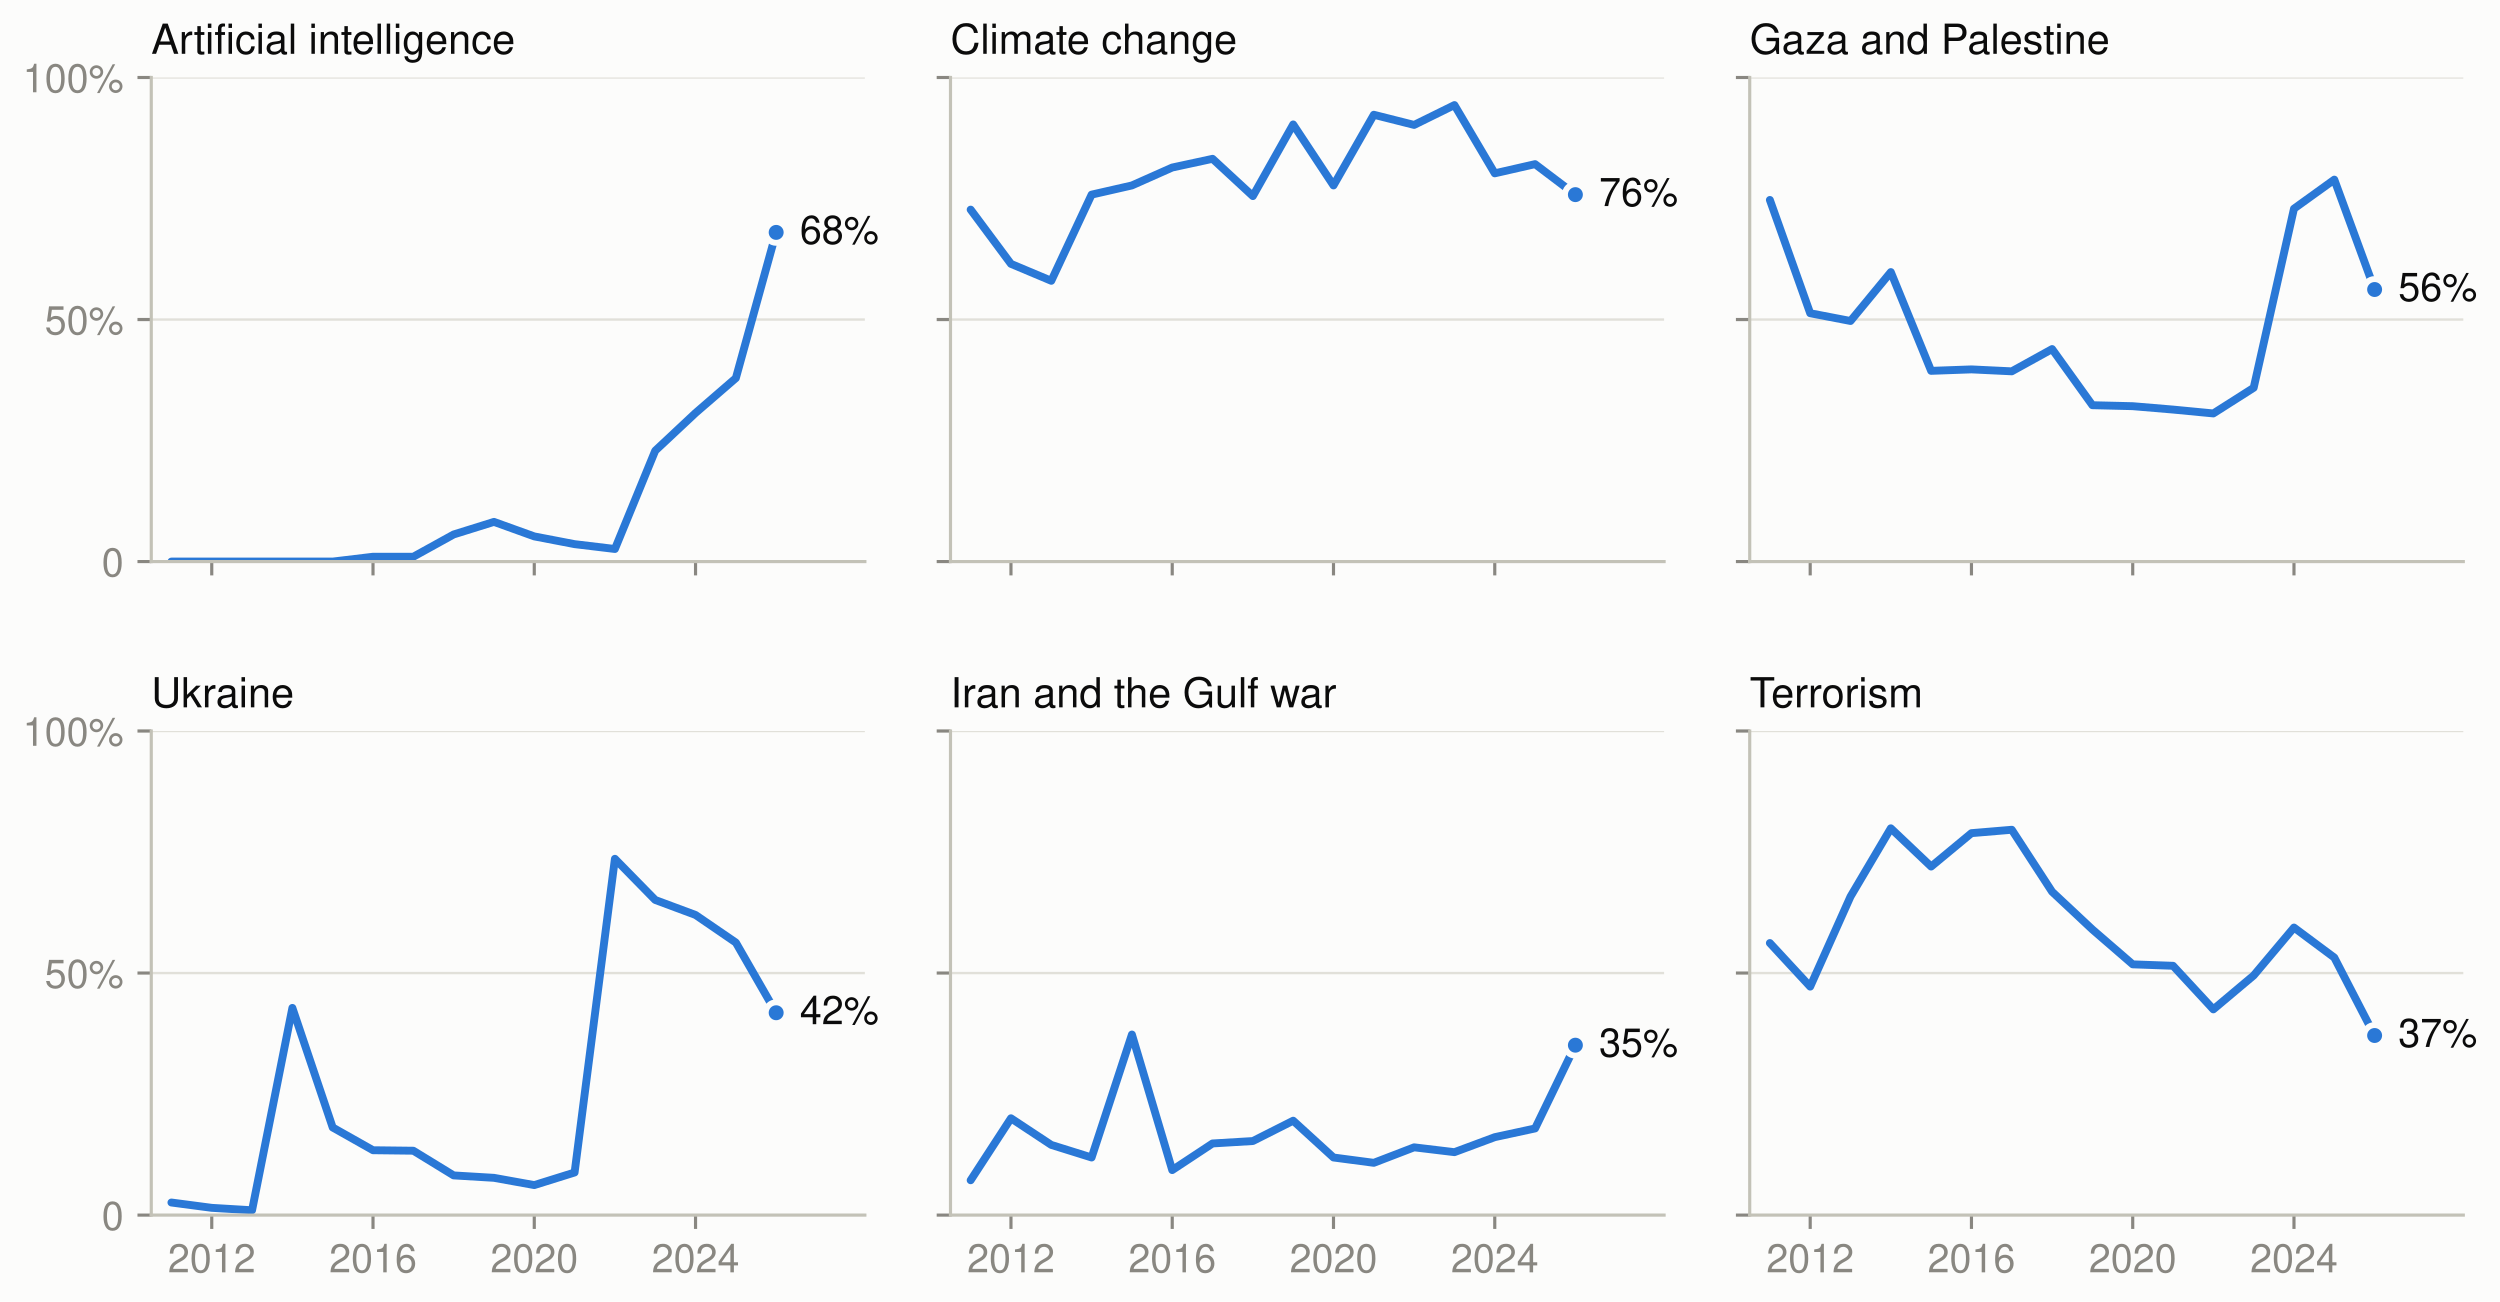
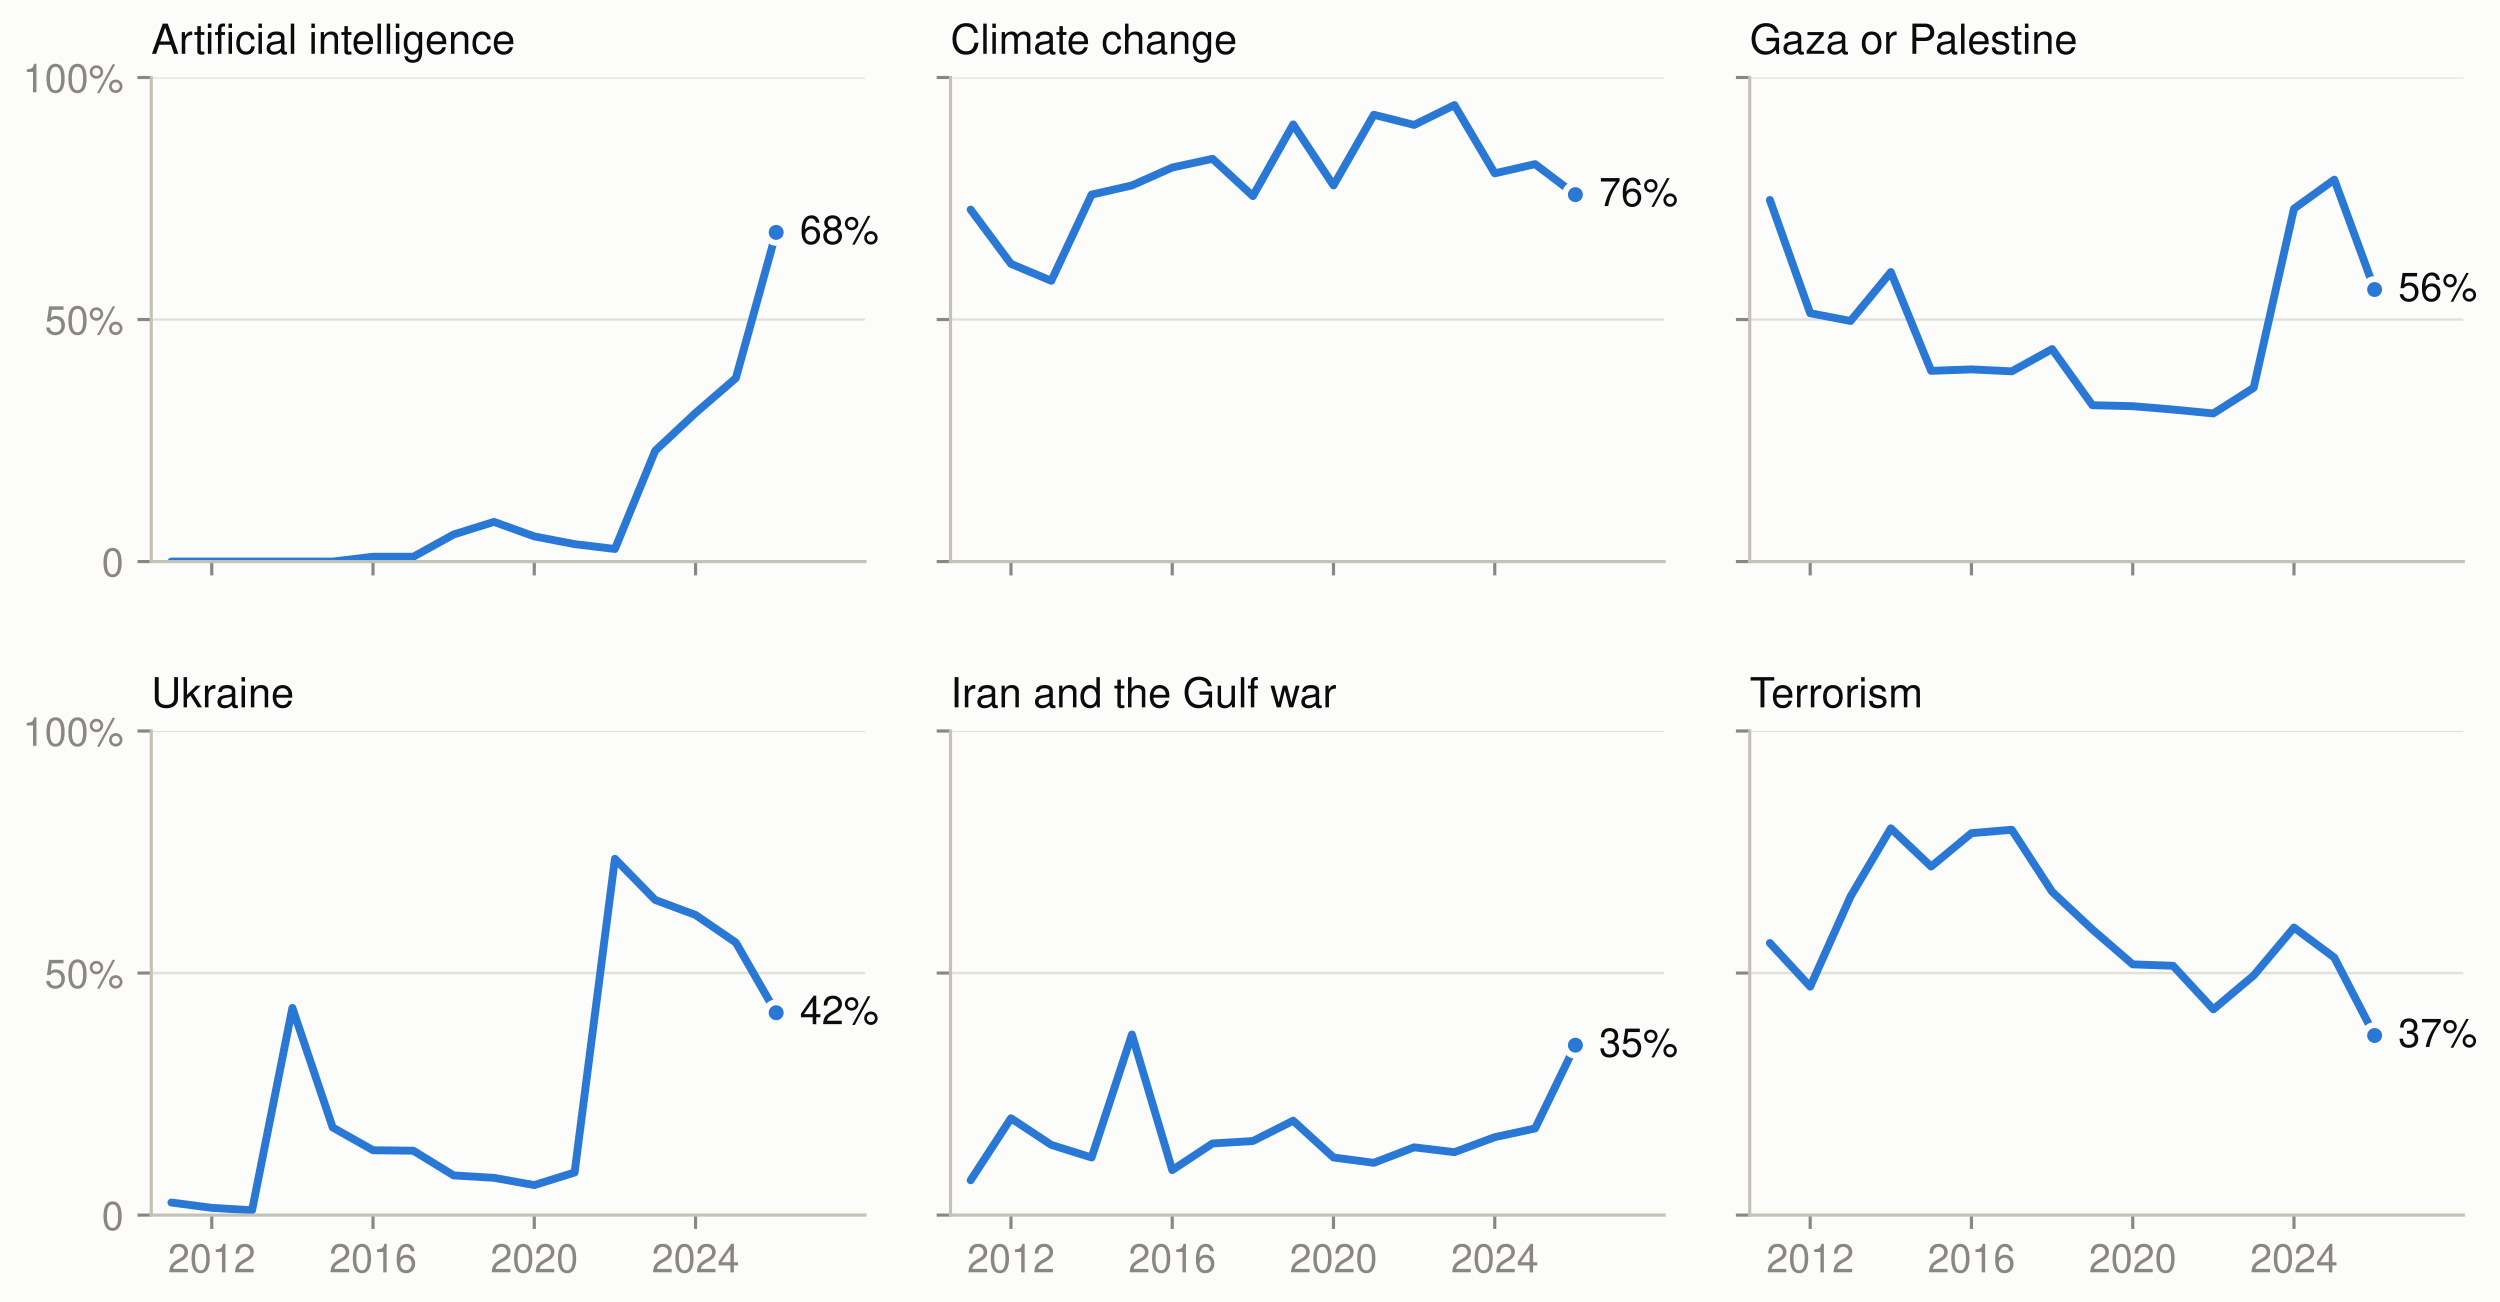
<svg xmlns="http://www.w3.org/2000/svg" xmlns:xlink="http://www.w3.org/1999/xlink" width="633.533pt" height="329.882pt" viewBox="0 0 633.533 329.882" version="1.1">
  <defs>
    <style type="text/css">*{stroke-linejoin: round; stroke-linecap: butt}</style>
  </defs>
  <g id="figure_1">
    <g id="patch_1">
      <path d="M 0 329.882  L 633.533 329.882  L 633.533 0  L 0 0  z " style="fill: #fcfcfb" />
    </g>
    <g id="axes_1">
      <g id="patch_2">
        <path d="M 38.335 142.311  L 219.168 142.311  L 219.168 19.635  L 38.335 19.635  z " style="fill: #fcfcfb" />
      </g>
      <g id="matplotlib.axis_1">
        <g id="xtick_1">
          <g id="line2d_1">
            <defs>
-               <path id="m9aa1c3334c" d="M 0 0  L 0 3.5  " style="stroke: #898781; stroke-width: 0.8" />
+               <path id="m563fd8ae48" d="M 0 0  L 0 3.5  " style="stroke: #898781; stroke-width: 0.8" />
            </defs>
            <g>
-               <use xlink:href="#m9aa1c3334c" x="53.66" y="142.311" style="fill: #898781; stroke: #898781; stroke-width: 0.8" />
+               <use xlink:href="#m563fd8ae48" x="53.66" y="142.311" style="fill: #898781; stroke: #898781; stroke-width: 0.8" />
            </g>
          </g>
        </g>
        <g id="xtick_2">
          <g id="line2d_2">
            <g>
-               <use xlink:href="#m9aa1c3334c" x="94.526" y="142.311" style="fill: #898781; stroke: #898781; stroke-width: 0.8" />
+               <use xlink:href="#m563fd8ae48" x="94.526" y="142.311" style="fill: #898781; stroke: #898781; stroke-width: 0.8" />
            </g>
          </g>
        </g>
        <g id="xtick_3">
          <g id="line2d_3">
            <g>
-               <use xlink:href="#m9aa1c3334c" x="135.392" y="142.311" style="fill: #898781; stroke: #898781; stroke-width: 0.8" />
+               <use xlink:href="#m563fd8ae48" x="135.392" y="142.311" style="fill: #898781; stroke: #898781; stroke-width: 0.8" />
            </g>
          </g>
        </g>
        <g id="xtick_4">
          <g id="line2d_4">
            <g>
-               <use xlink:href="#m9aa1c3334c" x="176.259" y="142.311" style="fill: #898781; stroke: #898781; stroke-width: 0.8" />
+               <use xlink:href="#m563fd8ae48" x="176.259" y="142.311" style="fill: #898781; stroke: #898781; stroke-width: 0.8" />
            </g>
          </g>
        </g>
      </g>
      <g id="matplotlib.axis_2">
        <g id="ytick_1">
          <g id="line2d_5">
-             <path d="M 38.335 142.311  L 219.168 142.311  " clip-path="url(#p72d497ecb1)" style="fill: none; stroke: #e1e0d9; stroke-width: 0.6; stroke-linecap: square" />
+             <path d="M 38.335 142.311  L 219.168 142.311  " clip-path="url(#pff66c469fd)" style="fill: none; stroke: #e1e0d9; stroke-width: 0.6; stroke-linecap: square" />
          </g>
          <g id="line2d_6">
            <defs>
-               <path id="mbfc78a2498" d="M 0 0  L -3.5 0  " style="stroke: #898781; stroke-width: 0.8" />
+               <path id="m16e9712005" d="M 0 0  L -3.5 0  " style="stroke: #898781; stroke-width: 0.8" />
            </defs>
            <g>
-               <use xlink:href="#mbfc78a2498" x="38.335" y="142.311" style="fill: #898781; stroke: #898781; stroke-width: 0.8" />
+               <use xlink:href="#m16e9712005" x="38.335" y="142.311" style="fill: #898781; stroke: #898781; stroke-width: 0.8" />
            </g>
          </g>
          <g id="text_1">
            <text style="font-size: 10px; font-family: 'system-ui', '-apple-system', 'Segoe UI', 'Helvetica', 'Arial', 'DejaVu Sans', sans-serif; text-anchor: end; fill: #898781" x="31.335" y="146.061" transform="rotate(-0 31.335 146.0607)">0</text>
          </g>
        </g>
        <g id="ytick_2">
          <g id="line2d_7">
-             <path d="M 38.335 80.973  L 219.168 80.973  " clip-path="url(#p72d497ecb1)" style="fill: none; stroke: #e1e0d9; stroke-width: 0.6; stroke-linecap: square" />
+             <path d="M 38.335 80.973  L 219.168 80.973  " clip-path="url(#pff66c469fd)" style="fill: none; stroke: #e1e0d9; stroke-width: 0.6; stroke-linecap: square" />
          </g>
          <g id="line2d_8">
            <g>
-               <use xlink:href="#mbfc78a2498" x="38.335" y="80.973" style="fill: #898781; stroke: #898781; stroke-width: 0.8" />
+               <use xlink:href="#m16e9712005" x="38.335" y="80.973" style="fill: #898781; stroke: #898781; stroke-width: 0.8" />
            </g>
          </g>
          <g id="text_2">
            <text style="font-size: 10px; font-family: 'system-ui', '-apple-system', 'Segoe UI', 'Helvetica', 'Arial', 'DejaVu Sans', sans-serif; text-anchor: end; fill: #898781" x="31.335" y="84.723" transform="rotate(-0 31.335 84.72287)">50%</text>
          </g>
        </g>
        <g id="ytick_3">
          <g id="line2d_9">
-             <path d="M 38.335 19.635  L 219.168 19.635  " clip-path="url(#p72d497ecb1)" style="fill: none; stroke: #e1e0d9; stroke-width: 0.6; stroke-linecap: square" />
+             <path d="M 38.335 19.635  L 219.168 19.635  " clip-path="url(#pff66c469fd)" style="fill: none; stroke: #e1e0d9; stroke-width: 0.6; stroke-linecap: square" />
          </g>
          <g id="line2d_10">
            <g>
-               <use xlink:href="#mbfc78a2498" x="38.335" y="19.635" style="fill: #898781; stroke: #898781; stroke-width: 0.8" />
+               <use xlink:href="#m16e9712005" x="38.335" y="19.635" style="fill: #898781; stroke: #898781; stroke-width: 0.8" />
            </g>
          </g>
          <g id="text_3">
            <text style="font-size: 10px; font-family: 'system-ui', '-apple-system', 'Segoe UI', 'Helvetica', 'Arial', 'DejaVu Sans', sans-serif; text-anchor: end; fill: #898781" x="31.335" y="23.385" transform="rotate(-0 31.335 23.385)">100%</text>
          </g>
        </g>
      </g>
      <g id="line2d_11">
-         <path d="M 43.443 142.311  L 53.66 142.311  L 63.876 142.311  L 74.093 142.311  L 84.31 142.311  L 94.526 141.084  L 104.743 141.084  L 114.959 135.441  L 125.176 132.251  L 135.392 135.932  L 145.609 137.894  L 155.826 139.121  L 166.042 114.218  L 176.259 104.649  L 186.475 95.817  L 196.692 58.891  " clip-path="url(#p72d497ecb1)" style="fill: none; stroke: #2a78d6; stroke-width: 2; stroke-linecap: round" />
+         <path d="M 43.443 142.311  L 53.66 142.311  L 63.876 142.311  L 74.093 142.311  L 84.31 142.311  L 94.526 141.084  L 104.743 141.084  L 114.959 135.441  L 125.176 132.251  L 135.392 135.932  L 145.609 137.894  L 155.826 139.121  L 166.042 114.218  L 176.259 104.649  L 186.475 95.817  L 196.692 58.891  " clip-path="url(#pff66c469fd)" style="fill: none; stroke: #2a78d6; stroke-width: 2; stroke-linecap: round" />
      </g>
      <g id="patch_3">
        <path d="M 38.335 142.311  L 38.335 19.635  " style="fill: none; stroke: #c3c2b7; stroke-width: 0.8; stroke-linejoin: miter; stroke-linecap: square" />
      </g>
      <g id="patch_4">
        <path d="M 38.335 142.311  L 219.168 142.311  " style="fill: none; stroke: #c3c2b7; stroke-width: 0.8; stroke-linejoin: miter; stroke-linecap: square" />
      </g>
      <g id="PathCollection_1">
        <defs>
-           <path id="m08625b0574" d="M 0 2.646  C 0.702 2.646 1.375 2.367 1.871 1.871  C 2.367 1.375 2.646 0.702 2.646 0  C 2.646 -0.702 2.367 -1.375 1.871 -1.871  C 1.375 -2.367 0.702 -2.646 0 -2.646  C -0.702 -2.646 -1.375 -2.367 -1.871 -1.871  C -2.367 -1.375 -2.646 -0.702 -2.646 0  C -2.646 0.702 -2.367 1.375 -1.871 1.871  C -1.375 2.367 -0.702 2.646 0 2.646  z " style="stroke: #fcfcfb; stroke-width: 1.5" />
+           <path id="m93ae0ddf2c" d="M 0 2.646  C 0.702 2.646 1.375 2.367 1.871 1.871  C 2.367 1.375 2.646 0.702 2.646 0  C 2.646 -0.702 2.367 -1.375 1.871 -1.871  C 1.375 -2.367 0.702 -2.646 0 -2.646  C -0.702 -2.646 -1.375 -2.367 -1.871 -1.871  C -2.367 -1.375 -2.646 -0.702 -2.646 0  C -2.646 0.702 -2.367 1.375 -1.871 1.871  C -1.375 2.367 -0.702 2.646 0 2.646  z " style="stroke: #fcfcfb; stroke-width: 1.5" />
        </defs>
-         <g clip-path="url(#p72d497ecb1)">
-           <use xlink:href="#m08625b0574" x="196.692" y="58.891" style="fill: #2a78d6; stroke: #fcfcfb; stroke-width: 1.5" />
+         <g clip-path="url(#pff66c469fd)">
+           <use xlink:href="#m93ae0ddf2c" x="196.692" y="58.891" style="fill: #2a78d6; stroke: #fcfcfb; stroke-width: 1.5" />
        </g>
      </g>
      <g id="text_4">
        <text style="font-size: 10px; font-family: 'system-ui', '-apple-system', 'Segoe UI', 'Helvetica', 'Arial', 'DejaVu Sans', sans-serif; text-anchor: start; fill: #0b0b0b" x="202.692" y="61.792" transform="rotate(-0 202.6919 61.79163)">68%</text>
      </g>
      <g id="text_5">
        <text style="font-size: 10.5px; font-family: 'system-ui', '-apple-system', 'Segoe UI', 'Helvetica', 'Arial', 'DejaVu Sans', sans-serif; text-anchor: start; fill: #0b0b0b" x="38.335" y="13.635" transform="rotate(-0 38.335 13.635)">Artificial intelligence</text>
      </g>
    </g>
    <g id="axes_2">
      <g id="patch_5">
        <path d="M 240.868 142.311  L 421.702 142.311  L 421.702 19.635  L 240.868 19.635  z " style="fill: #fcfcfb" />
      </g>
      <g id="matplotlib.axis_3">
        <g id="xtick_5">
          <g id="line2d_12">
            <g>
-               <use xlink:href="#m9aa1c3334c" x="256.193" y="142.311" style="fill: #898781; stroke: #898781; stroke-width: 0.8" />
+               <use xlink:href="#m563fd8ae48" x="256.193" y="142.311" style="fill: #898781; stroke: #898781; stroke-width: 0.8" />
            </g>
          </g>
        </g>
        <g id="xtick_6">
          <g id="line2d_13">
            <g>
-               <use xlink:href="#m9aa1c3334c" x="297.059" y="142.311" style="fill: #898781; stroke: #898781; stroke-width: 0.8" />
+               <use xlink:href="#m563fd8ae48" x="297.059" y="142.311" style="fill: #898781; stroke: #898781; stroke-width: 0.8" />
            </g>
          </g>
        </g>
        <g id="xtick_7">
          <g id="line2d_14">
            <g>
-               <use xlink:href="#m9aa1c3334c" x="337.926" y="142.311" style="fill: #898781; stroke: #898781; stroke-width: 0.8" />
+               <use xlink:href="#m563fd8ae48" x="337.926" y="142.311" style="fill: #898781; stroke: #898781; stroke-width: 0.8" />
            </g>
          </g>
        </g>
        <g id="xtick_8">
          <g id="line2d_15">
            <g>
-               <use xlink:href="#m9aa1c3334c" x="378.792" y="142.311" style="fill: #898781; stroke: #898781; stroke-width: 0.8" />
+               <use xlink:href="#m563fd8ae48" x="378.792" y="142.311" style="fill: #898781; stroke: #898781; stroke-width: 0.8" />
            </g>
          </g>
        </g>
      </g>
      <g id="matplotlib.axis_4">
        <g id="ytick_4">
          <g id="line2d_16">
-             <path d="M 240.868 142.311  L 421.702 142.311  " clip-path="url(#p03cf6787ca)" style="fill: none; stroke: #e1e0d9; stroke-width: 0.6; stroke-linecap: square" />
+             <path d="M 240.868 142.311  L 421.702 142.311  " clip-path="url(#p9a3740fd48)" style="fill: none; stroke: #e1e0d9; stroke-width: 0.6; stroke-linecap: square" />
          </g>
          <g id="line2d_17">
            <g>
-               <use xlink:href="#mbfc78a2498" x="240.868" y="142.311" style="fill: #898781; stroke: #898781; stroke-width: 0.8" />
+               <use xlink:href="#m16e9712005" x="240.868" y="142.311" style="fill: #898781; stroke: #898781; stroke-width: 0.8" />
            </g>
          </g>
        </g>
        <g id="ytick_5">
          <g id="line2d_18">
-             <path d="M 240.868 80.973  L 421.702 80.973  " clip-path="url(#p03cf6787ca)" style="fill: none; stroke: #e1e0d9; stroke-width: 0.6; stroke-linecap: square" />
+             <path d="M 240.868 80.973  L 421.702 80.973  " clip-path="url(#p9a3740fd48)" style="fill: none; stroke: #e1e0d9; stroke-width: 0.6; stroke-linecap: square" />
          </g>
          <g id="line2d_19">
            <g>
-               <use xlink:href="#mbfc78a2498" x="240.868" y="80.973" style="fill: #898781; stroke: #898781; stroke-width: 0.8" />
+               <use xlink:href="#m16e9712005" x="240.868" y="80.973" style="fill: #898781; stroke: #898781; stroke-width: 0.8" />
            </g>
          </g>
        </g>
        <g id="ytick_6">
          <g id="line2d_20">
-             <path d="M 240.868 19.635  L 421.702 19.635  " clip-path="url(#p03cf6787ca)" style="fill: none; stroke: #e1e0d9; stroke-width: 0.6; stroke-linecap: square" />
+             <path d="M 240.868 19.635  L 421.702 19.635  " clip-path="url(#p9a3740fd48)" style="fill: none; stroke: #e1e0d9; stroke-width: 0.6; stroke-linecap: square" />
          </g>
          <g id="line2d_21">
            <g>
-               <use xlink:href="#mbfc78a2498" x="240.868" y="19.635" style="fill: #898781; stroke: #898781; stroke-width: 0.8" />
+               <use xlink:href="#m16e9712005" x="240.868" y="19.635" style="fill: #898781; stroke: #898781; stroke-width: 0.8" />
            </g>
          </g>
        </g>
      </g>
      <g id="line2d_22">
-         <path d="M 245.977 53.125  L 256.193 66.865  L 266.41 71.159  L 276.626 49.323  L 286.843 46.992  L 297.059 42.453  L 307.276 40.245  L 317.493 49.691  L 327.709 31.535  L 337.926 46.992  L 348.142 29.081  L 358.359 31.657  L 368.575 26.628  L 378.792 43.925  L 389.009 41.594  L 399.225 49.323  " clip-path="url(#p03cf6787ca)" style="fill: none; stroke: #2a78d6; stroke-width: 2; stroke-linecap: round" />
+         <path d="M 245.977 53.125  L 256.193 66.865  L 266.41 71.159  L 276.626 49.323  L 286.843 46.992  L 297.059 42.453  L 307.276 40.245  L 317.493 49.691  L 327.709 31.535  L 337.926 46.992  L 348.142 29.081  L 358.359 31.657  L 368.575 26.628  L 378.792 43.925  L 389.009 41.594  L 399.225 49.323  " clip-path="url(#p9a3740fd48)" style="fill: none; stroke: #2a78d6; stroke-width: 2; stroke-linecap: round" />
      </g>
      <g id="patch_6">
        <path d="M 240.868 142.311  L 240.868 19.635  " style="fill: none; stroke: #c3c2b7; stroke-width: 0.8; stroke-linejoin: miter; stroke-linecap: square" />
      </g>
      <g id="patch_7">
        <path d="M 240.868 142.311  L 421.702 142.311  " style="fill: none; stroke: #c3c2b7; stroke-width: 0.8; stroke-linejoin: miter; stroke-linecap: square" />
      </g>
      <g id="PathCollection_2">
-         <g clip-path="url(#p03cf6787ca)">
-           <use xlink:href="#m08625b0574" x="399.225" y="49.323" style="fill: #2a78d6; stroke: #fcfcfb; stroke-width: 1.5" />
+         <g clip-path="url(#p9a3740fd48)">
+           <use xlink:href="#m93ae0ddf2c" x="399.225" y="49.323" style="fill: #2a78d6; stroke: #fcfcfb; stroke-width: 1.5" />
        </g>
      </g>
      <g id="text_6">
        <text style="font-size: 10px; font-family: 'system-ui', '-apple-system', 'Segoe UI', 'Helvetica', 'Arial', 'DejaVu Sans', sans-serif; text-anchor: start; fill: #0b0b0b" x="405.225" y="52.223" transform="rotate(-0 405.2252 52.22292)">76%</text>
      </g>
      <g id="text_7">
        <text style="font-size: 10.5px; font-family: 'system-ui', '-apple-system', 'Segoe UI', 'Helvetica', 'Arial', 'DejaVu Sans', sans-serif; text-anchor: start; fill: #0b0b0b" x="240.868" y="13.635" transform="rotate(-0 240.8683 13.635)">Climate change</text>
      </g>
    </g>
    <g id="axes_3">
      <g id="patch_8">
        <path d="M 443.402 142.311  L 624.235 142.311  L 624.235 19.635  L 443.402 19.635  z " style="fill: #fcfcfb" />
      </g>
      <g id="matplotlib.axis_5">
        <g id="xtick_9">
          <g id="line2d_23">
            <g>
-               <use xlink:href="#m9aa1c3334c" x="458.727" y="142.311" style="fill: #898781; stroke: #898781; stroke-width: 0.8" />
+               <use xlink:href="#m563fd8ae48" x="458.727" y="142.311" style="fill: #898781; stroke: #898781; stroke-width: 0.8" />
            </g>
          </g>
        </g>
        <g id="xtick_10">
          <g id="line2d_24">
            <g>
-               <use xlink:href="#m9aa1c3334c" x="499.593" y="142.311" style="fill: #898781; stroke: #898781; stroke-width: 0.8" />
+               <use xlink:href="#m563fd8ae48" x="499.593" y="142.311" style="fill: #898781; stroke: #898781; stroke-width: 0.8" />
            </g>
          </g>
        </g>
        <g id="xtick_11">
          <g id="line2d_25">
            <g>
-               <use xlink:href="#m9aa1c3334c" x="540.459" y="142.311" style="fill: #898781; stroke: #898781; stroke-width: 0.8" />
+               <use xlink:href="#m563fd8ae48" x="540.459" y="142.311" style="fill: #898781; stroke: #898781; stroke-width: 0.8" />
            </g>
          </g>
        </g>
        <g id="xtick_12">
          <g id="line2d_26">
            <g>
-               <use xlink:href="#m9aa1c3334c" x="581.325" y="142.311" style="fill: #898781; stroke: #898781; stroke-width: 0.8" />
+               <use xlink:href="#m563fd8ae48" x="581.325" y="142.311" style="fill: #898781; stroke: #898781; stroke-width: 0.8" />
            </g>
          </g>
        </g>
      </g>
      <g id="matplotlib.axis_6">
        <g id="ytick_7">
          <g id="line2d_27">
-             <path d="M 443.402 142.311  L 624.235 142.311  " clip-path="url(#p44a6edf7a1)" style="fill: none; stroke: #e1e0d9; stroke-width: 0.6; stroke-linecap: square" />
+             <path d="M 443.402 142.311  L 624.235 142.311  " clip-path="url(#pea72858c28)" style="fill: none; stroke: #e1e0d9; stroke-width: 0.6; stroke-linecap: square" />
          </g>
          <g id="line2d_28">
            <g>
-               <use xlink:href="#mbfc78a2498" x="443.402" y="142.311" style="fill: #898781; stroke: #898781; stroke-width: 0.8" />
+               <use xlink:href="#m16e9712005" x="443.402" y="142.311" style="fill: #898781; stroke: #898781; stroke-width: 0.8" />
            </g>
          </g>
        </g>
        <g id="ytick_8">
          <g id="line2d_29">
-             <path d="M 443.402 80.973  L 624.235 80.973  " clip-path="url(#p44a6edf7a1)" style="fill: none; stroke: #e1e0d9; stroke-width: 0.6; stroke-linecap: square" />
+             <path d="M 443.402 80.973  L 624.235 80.973  " clip-path="url(#pea72858c28)" style="fill: none; stroke: #e1e0d9; stroke-width: 0.6; stroke-linecap: square" />
          </g>
          <g id="line2d_30">
            <g>
-               <use xlink:href="#mbfc78a2498" x="443.402" y="80.973" style="fill: #898781; stroke: #898781; stroke-width: 0.8" />
+               <use xlink:href="#m16e9712005" x="443.402" y="80.973" style="fill: #898781; stroke: #898781; stroke-width: 0.8" />
            </g>
          </g>
        </g>
        <g id="ytick_9">
          <g id="line2d_31">
-             <path d="M 443.402 19.635  L 624.235 19.635  " clip-path="url(#p44a6edf7a1)" style="fill: none; stroke: #e1e0d9; stroke-width: 0.6; stroke-linecap: square" />
+             <path d="M 443.402 19.635  L 624.235 19.635  " clip-path="url(#pea72858c28)" style="fill: none; stroke: #e1e0d9; stroke-width: 0.6; stroke-linecap: square" />
          </g>
          <g id="line2d_32">
            <g>
-               <use xlink:href="#mbfc78a2498" x="443.402" y="19.635" style="fill: #898781; stroke: #898781; stroke-width: 0.8" />
+               <use xlink:href="#m16e9712005" x="443.402" y="19.635" style="fill: #898781; stroke: #898781; stroke-width: 0.8" />
            </g>
          </g>
        </g>
      </g>
      <g id="line2d_33">
-         <path d="M 448.51 50.672  L 458.727 79.378  L 468.943 81.341  L 479.16 68.951  L 489.376 93.977  L 499.593 93.608  L 509.809 94.099  L 520.026 88.456  L 530.243 102.686  L 540.459 102.932  L 550.676 103.791  L 560.892 104.772  L 571.109 98.27  L 581.325 52.88  L 591.542 45.52  L 601.759 73.367  " clip-path="url(#p44a6edf7a1)" style="fill: none; stroke: #2a78d6; stroke-width: 2; stroke-linecap: round" />
+         <path d="M 448.51 50.672  L 458.727 79.378  L 468.943 81.341  L 479.16 68.951  L 489.376 93.977  L 499.593 93.608  L 509.809 94.099  L 520.026 88.456  L 530.243 102.686  L 540.459 102.932  L 550.676 103.791  L 560.892 104.772  L 571.109 98.27  L 581.325 52.88  L 591.542 45.52  L 601.759 73.367  " clip-path="url(#pea72858c28)" style="fill: none; stroke: #2a78d6; stroke-width: 2; stroke-linecap: round" />
      </g>
      <g id="patch_9">
        <path d="M 443.402 142.311  L 443.402 19.635  " style="fill: none; stroke: #c3c2b7; stroke-width: 0.8; stroke-linejoin: miter; stroke-linecap: square" />
      </g>
      <g id="patch_10">
        <path d="M 443.402 142.311  L 624.235 142.311  " style="fill: none; stroke: #c3c2b7; stroke-width: 0.8; stroke-linejoin: miter; stroke-linecap: square" />
      </g>
      <g id="PathCollection_3">
-         <g clip-path="url(#p44a6edf7a1)">
-           <use xlink:href="#m08625b0574" x="601.759" y="73.367" style="fill: #2a78d6; stroke: #fcfcfb; stroke-width: 1.5" />
+         <g clip-path="url(#pea72858c28)">
+           <use xlink:href="#m93ae0ddf2c" x="601.759" y="73.367" style="fill: #2a78d6; stroke: #fcfcfb; stroke-width: 1.5" />
        </g>
      </g>
      <g id="text_8">
        <text style="font-size: 10px; font-family: 'system-ui', '-apple-system', 'Segoe UI', 'Helvetica', 'Arial', 'DejaVu Sans', sans-serif; text-anchor: start; fill: #0b0b0b" x="607.759" y="76.267" transform="rotate(-0 607.7585 76.26737)">56%</text>
      </g>
      <g id="text_9">
-         <text style="font-size: 10.5px; font-family: 'system-ui', '-apple-system', 'Segoe UI', 'Helvetica', 'Arial', 'DejaVu Sans', sans-serif; text-anchor: start; fill: #0b0b0b" x="443.402" y="13.635" transform="rotate(-0 443.4017 13.635)">Gaza and Palestine</text>
+         <text style="font-size: 10.5px; font-family: 'system-ui', '-apple-system', 'Segoe UI', 'Helvetica', 'Arial', 'DejaVu Sans', sans-serif; text-anchor: start; fill: #0b0b0b" x="443.402" y="13.635" transform="rotate(-0 443.4017 13.635)">Gaza or Palestine</text>
      </g>
    </g>
    <g id="axes_4">
      <g id="patch_11">
        <path d="M 38.335 307.923  L 219.168 307.923  L 219.168 185.247  L 38.335 185.247  z " style="fill: #fcfcfb" />
      </g>
      <g id="matplotlib.axis_7">
        <g id="xtick_13">
          <g id="line2d_34">
            <g>
-               <use xlink:href="#m9aa1c3334c" x="53.66" y="307.923" style="fill: #898781; stroke: #898781; stroke-width: 0.8" />
+               <use xlink:href="#m563fd8ae48" x="53.66" y="307.923" style="fill: #898781; stroke: #898781; stroke-width: 0.8" />
            </g>
          </g>
          <g id="text_10">
            <text style="font-size: 10px; font-family: 'system-ui', '-apple-system', 'Segoe UI', 'Helvetica', 'Arial', 'DejaVu Sans', sans-serif; text-anchor: middle; fill: #898781" x="53.66" y="322.423" transform="rotate(-0 53.65986 322.423)">2012</text>
          </g>
        </g>
        <g id="xtick_14">
          <g id="line2d_35">
            <g>
-               <use xlink:href="#m9aa1c3334c" x="94.526" y="307.923" style="fill: #898781; stroke: #898781; stroke-width: 0.8" />
+               <use xlink:href="#m563fd8ae48" x="94.526" y="307.923" style="fill: #898781; stroke: #898781; stroke-width: 0.8" />
            </g>
          </g>
          <g id="text_11">
            <text style="font-size: 10px; font-family: 'system-ui', '-apple-system', 'Segoe UI', 'Helvetica', 'Arial', 'DejaVu Sans', sans-serif; text-anchor: middle; fill: #898781" x="94.526" y="322.423" transform="rotate(-0 94.52615 322.423)">2016</text>
          </g>
        </g>
        <g id="xtick_15">
          <g id="line2d_36">
            <g>
-               <use xlink:href="#m9aa1c3334c" x="135.392" y="307.923" style="fill: #898781; stroke: #898781; stroke-width: 0.8" />
+               <use xlink:href="#m563fd8ae48" x="135.392" y="307.923" style="fill: #898781; stroke: #898781; stroke-width: 0.8" />
            </g>
          </g>
          <g id="text_12">
            <text style="font-size: 10px; font-family: 'system-ui', '-apple-system', 'Segoe UI', 'Helvetica', 'Arial', 'DejaVu Sans', sans-serif; text-anchor: middle; fill: #898781" x="135.392" y="322.423" transform="rotate(-0 135.3924 322.423)">2020</text>
          </g>
        </g>
        <g id="xtick_16">
          <g id="line2d_37">
            <g>
-               <use xlink:href="#m9aa1c3334c" x="176.259" y="307.923" style="fill: #898781; stroke: #898781; stroke-width: 0.8" />
+               <use xlink:href="#m563fd8ae48" x="176.259" y="307.923" style="fill: #898781; stroke: #898781; stroke-width: 0.8" />
            </g>
          </g>
          <g id="text_13">
            <text style="font-size: 10px; font-family: 'system-ui', '-apple-system', 'Segoe UI', 'Helvetica', 'Arial', 'DejaVu Sans', sans-serif; text-anchor: middle; fill: #898781" x="176.259" y="322.423" transform="rotate(-0 176.2587 322.423)">2024</text>
          </g>
        </g>
      </g>
      <g id="matplotlib.axis_8">
        <g id="ytick_10">
          <g id="line2d_38">
-             <path d="M 38.335 307.923  L 219.168 307.923  " clip-path="url(#p4e282364ed)" style="fill: none; stroke: #e1e0d9; stroke-width: 0.6; stroke-linecap: square" />
+             <path d="M 38.335 307.923  L 219.168 307.923  " clip-path="url(#pe378024243)" style="fill: none; stroke: #e1e0d9; stroke-width: 0.6; stroke-linecap: square" />
          </g>
          <g id="line2d_39">
            <g>
-               <use xlink:href="#mbfc78a2498" x="38.335" y="307.923" style="fill: #898781; stroke: #898781; stroke-width: 0.8" />
+               <use xlink:href="#m16e9712005" x="38.335" y="307.923" style="fill: #898781; stroke: #898781; stroke-width: 0.8" />
            </g>
          </g>
          <g id="text_14">
            <text style="font-size: 10px; font-family: 'system-ui', '-apple-system', 'Segoe UI', 'Helvetica', 'Arial', 'DejaVu Sans', sans-serif; text-anchor: end; fill: #898781" x="31.335" y="311.673" transform="rotate(-0 31.335 311.673)">0</text>
          </g>
        </g>
        <g id="ytick_11">
          <g id="line2d_40">
-             <path d="M 38.335 246.585  L 219.168 246.585  " clip-path="url(#p4e282364ed)" style="fill: none; stroke: #e1e0d9; stroke-width: 0.6; stroke-linecap: square" />
+             <path d="M 38.335 246.585  L 219.168 246.585  " clip-path="url(#pe378024243)" style="fill: none; stroke: #e1e0d9; stroke-width: 0.6; stroke-linecap: square" />
          </g>
          <g id="line2d_41">
            <g>
-               <use xlink:href="#mbfc78a2498" x="38.335" y="246.585" style="fill: #898781; stroke: #898781; stroke-width: 0.8" />
+               <use xlink:href="#m16e9712005" x="38.335" y="246.585" style="fill: #898781; stroke: #898781; stroke-width: 0.8" />
            </g>
          </g>
          <g id="text_15">
            <text style="font-size: 10px; font-family: 'system-ui', '-apple-system', 'Segoe UI', 'Helvetica', 'Arial', 'DejaVu Sans', sans-serif; text-anchor: end; fill: #898781" x="31.335" y="250.335" transform="rotate(-0 31.335 250.3351)">50%</text>
          </g>
        </g>
        <g id="ytick_12">
          <g id="line2d_42">
-             <path d="M 38.335 185.247  L 219.168 185.247  " clip-path="url(#p4e282364ed)" style="fill: none; stroke: #e1e0d9; stroke-width: 0.6; stroke-linecap: square" />
+             <path d="M 38.335 185.247  L 219.168 185.247  " clip-path="url(#pe378024243)" style="fill: none; stroke: #e1e0d9; stroke-width: 0.6; stroke-linecap: square" />
          </g>
          <g id="line2d_43">
            <g>
-               <use xlink:href="#mbfc78a2498" x="38.335" y="185.247" style="fill: #898781; stroke: #898781; stroke-width: 0.8" />
+               <use xlink:href="#m16e9712005" x="38.335" y="185.247" style="fill: #898781; stroke: #898781; stroke-width: 0.8" />
            </g>
          </g>
          <g id="text_16">
            <text style="font-size: 10px; font-family: 'system-ui', '-apple-system', 'Segoe UI', 'Helvetica', 'Arial', 'DejaVu Sans', sans-serif; text-anchor: end; fill: #898781" x="31.335" y="188.997" transform="rotate(-0 31.335 188.9973)">100%</text>
          </g>
        </g>
      </g>
      <g id="line2d_44">
-         <path d="M 43.443 304.733  L 53.66 306.083  L 63.876 306.696  L 74.093 255.418  L 84.31 285.719  L 94.526 291.484  L 104.743 291.607  L 114.959 297.864  L 125.176 298.477  L 135.392 300.317  L 145.609 297.128  L 155.826 217.634  L 166.042 228.061  L 176.259 231.864  L 186.475 238.857  L 196.692 256.645  " clip-path="url(#p4e282364ed)" style="fill: none; stroke: #2a78d6; stroke-width: 2; stroke-linecap: round" />
+         <path d="M 43.443 304.733  L 53.66 306.083  L 63.876 306.696  L 74.093 255.418  L 84.31 285.719  L 94.526 291.484  L 104.743 291.607  L 114.959 297.864  L 125.176 298.477  L 135.392 300.317  L 145.609 297.128  L 155.826 217.634  L 166.042 228.061  L 176.259 231.864  L 186.475 238.857  L 196.692 256.645  " clip-path="url(#pe378024243)" style="fill: none; stroke: #2a78d6; stroke-width: 2; stroke-linecap: round" />
      </g>
      <g id="patch_12">
        <path d="M 38.335 307.923  L 38.335 185.247  " style="fill: none; stroke: #c3c2b7; stroke-width: 0.8; stroke-linejoin: miter; stroke-linecap: square" />
      </g>
      <g id="patch_13">
        <path d="M 38.335 307.923  L 219.168 307.923  " style="fill: none; stroke: #c3c2b7; stroke-width: 0.8; stroke-linejoin: miter; stroke-linecap: square" />
      </g>
      <g id="PathCollection_4">
-         <g clip-path="url(#p4e282364ed)">
-           <use xlink:href="#m08625b0574" x="196.692" y="256.645" style="fill: #2a78d6; stroke: #fcfcfb; stroke-width: 1.5" />
+         <g clip-path="url(#pe378024243)">
+           <use xlink:href="#m93ae0ddf2c" x="196.692" y="256.645" style="fill: #2a78d6; stroke: #fcfcfb; stroke-width: 1.5" />
        </g>
      </g>
      <g id="text_17">
        <text style="font-size: 10px; font-family: 'system-ui', '-apple-system', 'Segoe UI', 'Helvetica', 'Arial', 'DejaVu Sans', sans-serif; text-anchor: start; fill: #0b0b0b" x="202.692" y="259.545" transform="rotate(-0 202.6919 259.5449)">42%</text>
      </g>
      <g id="text_18">
        <text style="font-size: 10.5px; font-family: 'system-ui', '-apple-system', 'Segoe UI', 'Helvetica', 'Arial', 'DejaVu Sans', sans-serif; text-anchor: start; fill: #0b0b0b" x="38.335" y="179.247" transform="rotate(-0 38.335 179.2473)">Ukraine</text>
      </g>
    </g>
    <g id="axes_5">
      <g id="patch_14">
        <path d="M 240.868 307.923  L 421.702 307.923  L 421.702 185.247  L 240.868 185.247  z " style="fill: #fcfcfb" />
      </g>
      <g id="matplotlib.axis_9">
        <g id="xtick_17">
          <g id="line2d_45">
            <g>
-               <use xlink:href="#m9aa1c3334c" x="256.193" y="307.923" style="fill: #898781; stroke: #898781; stroke-width: 0.8" />
+               <use xlink:href="#m563fd8ae48" x="256.193" y="307.923" style="fill: #898781; stroke: #898781; stroke-width: 0.8" />
            </g>
          </g>
          <g id="text_19">
            <text style="font-size: 10px; font-family: 'system-ui', '-apple-system', 'Segoe UI', 'Helvetica', 'Arial', 'DejaVu Sans', sans-serif; text-anchor: middle; fill: #898781" x="256.193" y="322.423" transform="rotate(-0 256.1932 322.423)">2012</text>
          </g>
        </g>
        <g id="xtick_18">
          <g id="line2d_46">
            <g>
-               <use xlink:href="#m9aa1c3334c" x="297.059" y="307.923" style="fill: #898781; stroke: #898781; stroke-width: 0.8" />
+               <use xlink:href="#m563fd8ae48" x="297.059" y="307.923" style="fill: #898781; stroke: #898781; stroke-width: 0.8" />
            </g>
          </g>
          <g id="text_20">
            <text style="font-size: 10px; font-family: 'system-ui', '-apple-system', 'Segoe UI', 'Helvetica', 'Arial', 'DejaVu Sans', sans-serif; text-anchor: middle; fill: #898781" x="297.059" y="322.423" transform="rotate(-0 297.0595 322.423)">2016</text>
          </g>
        </g>
        <g id="xtick_19">
          <g id="line2d_47">
            <g>
-               <use xlink:href="#m9aa1c3334c" x="337.926" y="307.923" style="fill: #898781; stroke: #898781; stroke-width: 0.8" />
+               <use xlink:href="#m563fd8ae48" x="337.926" y="307.923" style="fill: #898781; stroke: #898781; stroke-width: 0.8" />
            </g>
          </g>
          <g id="text_21">
            <text style="font-size: 10px; font-family: 'system-ui', '-apple-system', 'Segoe UI', 'Helvetica', 'Arial', 'DejaVu Sans', sans-serif; text-anchor: middle; fill: #898781" x="337.926" y="322.423" transform="rotate(-0 337.9258 322.423)">2020</text>
          </g>
        </g>
        <g id="xtick_20">
          <g id="line2d_48">
            <g>
-               <use xlink:href="#m9aa1c3334c" x="378.792" y="307.923" style="fill: #898781; stroke: #898781; stroke-width: 0.8" />
+               <use xlink:href="#m563fd8ae48" x="378.792" y="307.923" style="fill: #898781; stroke: #898781; stroke-width: 0.8" />
            </g>
          </g>
          <g id="text_22">
            <text style="font-size: 10px; font-family: 'system-ui', '-apple-system', 'Segoe UI', 'Helvetica', 'Arial', 'DejaVu Sans', sans-serif; text-anchor: middle; fill: #898781" x="378.792" y="322.423" transform="rotate(-0 378.7921 322.423)">2024</text>
          </g>
        </g>
      </g>
      <g id="matplotlib.axis_10">
        <g id="ytick_13">
          <g id="line2d_49">
-             <path d="M 240.868 307.923  L 421.702 307.923  " clip-path="url(#p4047866db6)" style="fill: none; stroke: #e1e0d9; stroke-width: 0.6; stroke-linecap: square" />
+             <path d="M 240.868 307.923  L 421.702 307.923  " clip-path="url(#pf8f89d289f)" style="fill: none; stroke: #e1e0d9; stroke-width: 0.6; stroke-linecap: square" />
          </g>
          <g id="line2d_50">
            <g>
-               <use xlink:href="#mbfc78a2498" x="240.868" y="307.923" style="fill: #898781; stroke: #898781; stroke-width: 0.8" />
+               <use xlink:href="#m16e9712005" x="240.868" y="307.923" style="fill: #898781; stroke: #898781; stroke-width: 0.8" />
            </g>
          </g>
        </g>
        <g id="ytick_14">
          <g id="line2d_51">
-             <path d="M 240.868 246.585  L 421.702 246.585  " clip-path="url(#p4047866db6)" style="fill: none; stroke: #e1e0d9; stroke-width: 0.6; stroke-linecap: square" />
+             <path d="M 240.868 246.585  L 421.702 246.585  " clip-path="url(#pf8f89d289f)" style="fill: none; stroke: #e1e0d9; stroke-width: 0.6; stroke-linecap: square" />
          </g>
          <g id="line2d_52">
            <g>
-               <use xlink:href="#mbfc78a2498" x="240.868" y="246.585" style="fill: #898781; stroke: #898781; stroke-width: 0.8" />
+               <use xlink:href="#m16e9712005" x="240.868" y="246.585" style="fill: #898781; stroke: #898781; stroke-width: 0.8" />
            </g>
          </g>
        </g>
        <g id="ytick_15">
          <g id="line2d_53">
-             <path d="M 240.868 185.247  L 421.702 185.247  " clip-path="url(#p4047866db6)" style="fill: none; stroke: #e1e0d9; stroke-width: 0.6; stroke-linecap: square" />
+             <path d="M 240.868 185.247  L 421.702 185.247  " clip-path="url(#pf8f89d289f)" style="fill: none; stroke: #e1e0d9; stroke-width: 0.6; stroke-linecap: square" />
          </g>
          <g id="line2d_54">
            <g>
-               <use xlink:href="#mbfc78a2498" x="240.868" y="185.247" style="fill: #898781; stroke: #898781; stroke-width: 0.8" />
+               <use xlink:href="#m16e9712005" x="240.868" y="185.247" style="fill: #898781; stroke: #898781; stroke-width: 0.8" />
            </g>
          </g>
        </g>
      </g>
      <g id="line2d_55">
-         <path d="M 245.977 299.09  L 256.193 283.388  L 266.41 290.135  L 276.626 293.325  L 286.843 262.165  L 297.059 296.514  L 307.276 289.767  L 317.493 289.154  L 327.709 284.001  L 337.926 293.325  L 348.142 294.674  L 358.359 290.748  L 368.575 291.975  L 378.792 288.172  L 389.009 285.964  L 399.225 264.864  " clip-path="url(#p4047866db6)" style="fill: none; stroke: #2a78d6; stroke-width: 2; stroke-linecap: round" />
+         <path d="M 245.977 299.09  L 256.193 283.388  L 266.41 290.135  L 276.626 293.325  L 286.843 262.165  L 297.059 296.514  L 307.276 289.767  L 317.493 289.154  L 327.709 284.001  L 337.926 293.325  L 348.142 294.674  L 358.359 290.748  L 368.575 291.975  L 378.792 288.172  L 389.009 285.964  L 399.225 264.864  " clip-path="url(#pf8f89d289f)" style="fill: none; stroke: #2a78d6; stroke-width: 2; stroke-linecap: round" />
      </g>
      <g id="patch_15">
        <path d="M 240.868 307.923  L 240.868 185.247  " style="fill: none; stroke: #c3c2b7; stroke-width: 0.8; stroke-linejoin: miter; stroke-linecap: square" />
      </g>
      <g id="patch_16">
        <path d="M 240.868 307.923  L 421.702 307.923  " style="fill: none; stroke: #c3c2b7; stroke-width: 0.8; stroke-linejoin: miter; stroke-linecap: square" />
      </g>
      <g id="PathCollection_5">
-         <g clip-path="url(#p4047866db6)">
-           <use xlink:href="#m08625b0574" x="399.225" y="264.864" style="fill: #2a78d6; stroke: #fcfcfb; stroke-width: 1.5" />
+         <g clip-path="url(#pf8f89d289f)">
+           <use xlink:href="#m93ae0ddf2c" x="399.225" y="264.864" style="fill: #2a78d6; stroke: #fcfcfb; stroke-width: 1.5" />
        </g>
      </g>
      <g id="text_23">
        <text style="font-size: 10px; font-family: 'system-ui', '-apple-system', 'Segoe UI', 'Helvetica', 'Arial', 'DejaVu Sans', sans-serif; text-anchor: start; fill: #0b0b0b" x="405.225" y="267.764" transform="rotate(-0 405.2252 267.7642)">35%</text>
      </g>
      <g id="text_24">
        <text style="font-size: 10.5px; font-family: 'system-ui', '-apple-system', 'Segoe UI', 'Helvetica', 'Arial', 'DejaVu Sans', sans-serif; text-anchor: start; fill: #0b0b0b" x="240.868" y="179.247" transform="rotate(-0 240.8683 179.2473)">Iran and the Gulf war</text>
      </g>
    </g>
    <g id="axes_6">
      <g id="patch_17">
        <path d="M 443.402 307.923  L 624.235 307.923  L 624.235 185.247  L 443.402 185.247  z " style="fill: #fcfcfb" />
      </g>
      <g id="matplotlib.axis_11">
        <g id="xtick_21">
          <g id="line2d_56">
            <g>
-               <use xlink:href="#m9aa1c3334c" x="458.727" y="307.923" style="fill: #898781; stroke: #898781; stroke-width: 0.8" />
+               <use xlink:href="#m563fd8ae48" x="458.727" y="307.923" style="fill: #898781; stroke: #898781; stroke-width: 0.8" />
            </g>
          </g>
          <g id="text_25">
            <text style="font-size: 10px; font-family: 'system-ui', '-apple-system', 'Segoe UI', 'Helvetica', 'Arial', 'DejaVu Sans', sans-serif; text-anchor: middle; fill: #898781" x="458.727" y="322.423" transform="rotate(-0 458.7265 322.423)">2012</text>
          </g>
        </g>
        <g id="xtick_22">
          <g id="line2d_57">
            <g>
-               <use xlink:href="#m9aa1c3334c" x="499.593" y="307.923" style="fill: #898781; stroke: #898781; stroke-width: 0.8" />
+               <use xlink:href="#m563fd8ae48" x="499.593" y="307.923" style="fill: #898781; stroke: #898781; stroke-width: 0.8" />
            </g>
          </g>
          <g id="text_26">
            <text style="font-size: 10px; font-family: 'system-ui', '-apple-system', 'Segoe UI', 'Helvetica', 'Arial', 'DejaVu Sans', sans-serif; text-anchor: middle; fill: #898781" x="499.593" y="322.423" transform="rotate(-0 499.5928 322.423)">2016</text>
          </g>
        </g>
        <g id="xtick_23">
          <g id="line2d_58">
            <g>
-               <use xlink:href="#m9aa1c3334c" x="540.459" y="307.923" style="fill: #898781; stroke: #898781; stroke-width: 0.8" />
+               <use xlink:href="#m563fd8ae48" x="540.459" y="307.923" style="fill: #898781; stroke: #898781; stroke-width: 0.8" />
            </g>
          </g>
          <g id="text_27">
            <text style="font-size: 10px; font-family: 'system-ui', '-apple-system', 'Segoe UI', 'Helvetica', 'Arial', 'DejaVu Sans', sans-serif; text-anchor: middle; fill: #898781" x="540.459" y="322.423" transform="rotate(-0 540.4591 322.423)">2020</text>
          </g>
        </g>
        <g id="xtick_24">
          <g id="line2d_59">
            <g>
-               <use xlink:href="#m9aa1c3334c" x="581.325" y="307.923" style="fill: #898781; stroke: #898781; stroke-width: 0.8" />
+               <use xlink:href="#m563fd8ae48" x="581.325" y="307.923" style="fill: #898781; stroke: #898781; stroke-width: 0.8" />
            </g>
          </g>
          <g id="text_28">
            <text style="font-size: 10px; font-family: 'system-ui', '-apple-system', 'Segoe UI', 'Helvetica', 'Arial', 'DejaVu Sans', sans-serif; text-anchor: middle; fill: #898781" x="581.325" y="322.423" transform="rotate(-0 581.3254 322.423)">2024</text>
          </g>
        </g>
      </g>
      <g id="matplotlib.axis_12">
        <g id="ytick_16">
          <g id="line2d_60">
-             <path d="M 443.402 307.923  L 624.235 307.923  " clip-path="url(#p7c0a88c8be)" style="fill: none; stroke: #e1e0d9; stroke-width: 0.6; stroke-linecap: square" />
+             <path d="M 443.402 307.923  L 624.235 307.923  " clip-path="url(#p18487cd2d0)" style="fill: none; stroke: #e1e0d9; stroke-width: 0.6; stroke-linecap: square" />
          </g>
          <g id="line2d_61">
            <g>
-               <use xlink:href="#mbfc78a2498" x="443.402" y="307.923" style="fill: #898781; stroke: #898781; stroke-width: 0.8" />
+               <use xlink:href="#m16e9712005" x="443.402" y="307.923" style="fill: #898781; stroke: #898781; stroke-width: 0.8" />
            </g>
          </g>
        </g>
        <g id="ytick_17">
          <g id="line2d_62">
-             <path d="M 443.402 246.585  L 624.235 246.585  " clip-path="url(#p7c0a88c8be)" style="fill: none; stroke: #e1e0d9; stroke-width: 0.6; stroke-linecap: square" />
+             <path d="M 443.402 246.585  L 624.235 246.585  " clip-path="url(#p18487cd2d0)" style="fill: none; stroke: #e1e0d9; stroke-width: 0.6; stroke-linecap: square" />
          </g>
          <g id="line2d_63">
            <g>
-               <use xlink:href="#mbfc78a2498" x="443.402" y="246.585" style="fill: #898781; stroke: #898781; stroke-width: 0.8" />
+               <use xlink:href="#m16e9712005" x="443.402" y="246.585" style="fill: #898781; stroke: #898781; stroke-width: 0.8" />
            </g>
          </g>
        </g>
        <g id="ytick_18">
          <g id="line2d_64">
-             <path d="M 443.402 185.247  L 624.235 185.247  " clip-path="url(#p7c0a88c8be)" style="fill: none; stroke: #e1e0d9; stroke-width: 0.6; stroke-linecap: square" />
+             <path d="M 443.402 185.247  L 624.235 185.247  " clip-path="url(#p18487cd2d0)" style="fill: none; stroke: #e1e0d9; stroke-width: 0.6; stroke-linecap: square" />
          </g>
          <g id="line2d_65">
            <g>
-               <use xlink:href="#mbfc78a2498" x="443.402" y="185.247" style="fill: #898781; stroke: #898781; stroke-width: 0.8" />
+               <use xlink:href="#m16e9712005" x="443.402" y="185.247" style="fill: #898781; stroke: #898781; stroke-width: 0.8" />
            </g>
          </g>
        </g>
      </g>
      <g id="line2d_66">
-         <path d="M 448.51 238.979  L 458.727 250.02  L 468.943 227.202  L 479.16 209.905  L 489.376 219.596  L 499.593 211.132  L 509.809 210.273  L 520.026 225.976  L 530.243 235.544  L 540.459 244.377  L 550.676 244.745  L 560.892 255.786  L 571.109 247.199  L 581.325 235.054  L 591.542 242.66  L 601.759 262.41  " clip-path="url(#p7c0a88c8be)" style="fill: none; stroke: #2a78d6; stroke-width: 2; stroke-linecap: round" />
+         <path d="M 448.51 238.979  L 458.727 250.02  L 468.943 227.202  L 479.16 209.905  L 489.376 219.596  L 499.593 211.132  L 509.809 210.273  L 520.026 225.976  L 530.243 235.544  L 540.459 244.377  L 550.676 244.745  L 560.892 255.786  L 571.109 247.199  L 581.325 235.054  L 591.542 242.66  L 601.759 262.41  " clip-path="url(#p18487cd2d0)" style="fill: none; stroke: #2a78d6; stroke-width: 2; stroke-linecap: round" />
      </g>
      <g id="patch_18">
        <path d="M 443.402 307.923  L 443.402 185.247  " style="fill: none; stroke: #c3c2b7; stroke-width: 0.8; stroke-linejoin: miter; stroke-linecap: square" />
      </g>
      <g id="patch_19">
        <path d="M 443.402 307.923  L 624.235 307.923  " style="fill: none; stroke: #c3c2b7; stroke-width: 0.8; stroke-linejoin: miter; stroke-linecap: square" />
      </g>
      <g id="PathCollection_6">
-         <g clip-path="url(#p7c0a88c8be)">
-           <use xlink:href="#m08625b0574" x="601.759" y="262.41" style="fill: #2a78d6; stroke: #fcfcfb; stroke-width: 1.5" />
+         <g clip-path="url(#p18487cd2d0)">
+           <use xlink:href="#m93ae0ddf2c" x="601.759" y="262.41" style="fill: #2a78d6; stroke: #fcfcfb; stroke-width: 1.5" />
        </g>
      </g>
      <g id="text_29">
        <text style="font-size: 10px; font-family: 'system-ui', '-apple-system', 'Segoe UI', 'Helvetica', 'Arial', 'DejaVu Sans', sans-serif; text-anchor: start; fill: #0b0b0b" x="607.759" y="265.311" transform="rotate(-0 607.7585 265.3107)">37%</text>
      </g>
      <g id="text_30">
        <text style="font-size: 10.5px; font-family: 'system-ui', '-apple-system', 'Segoe UI', 'Helvetica', 'Arial', 'DejaVu Sans', sans-serif; text-anchor: start; fill: #0b0b0b" x="443.402" y="179.247" transform="rotate(-0 443.4017 179.2473)">Terrorism</text>
      </g>
    </g>
  </g>
  <defs>
-     <clipPath id="p72d497ecb1">
+     <clipPath id="pff66c469fd">
      <rect x="38.335" y="19.635" width="180.833" height="122.676" />
    </clipPath>
-     <clipPath id="p03cf6787ca">
+     <clipPath id="p9a3740fd48">
      <rect x="240.868" y="19.635" width="180.833" height="122.676" />
    </clipPath>
-     <clipPath id="p44a6edf7a1">
+     <clipPath id="pea72858c28">
      <rect x="443.402" y="19.635" width="180.833" height="122.676" />
    </clipPath>
-     <clipPath id="p4e282364ed">
+     <clipPath id="pe378024243">
      <rect x="38.335" y="185.247" width="180.833" height="122.676" />
    </clipPath>
-     <clipPath id="p4047866db6">
+     <clipPath id="pf8f89d289f">
      <rect x="240.868" y="185.247" width="180.833" height="122.676" />
    </clipPath>
-     <clipPath id="p7c0a88c8be">
+     <clipPath id="p18487cd2d0">
      <rect x="443.402" y="185.247" width="180.833" height="122.676" />
    </clipPath>
  </defs>
</svg>
